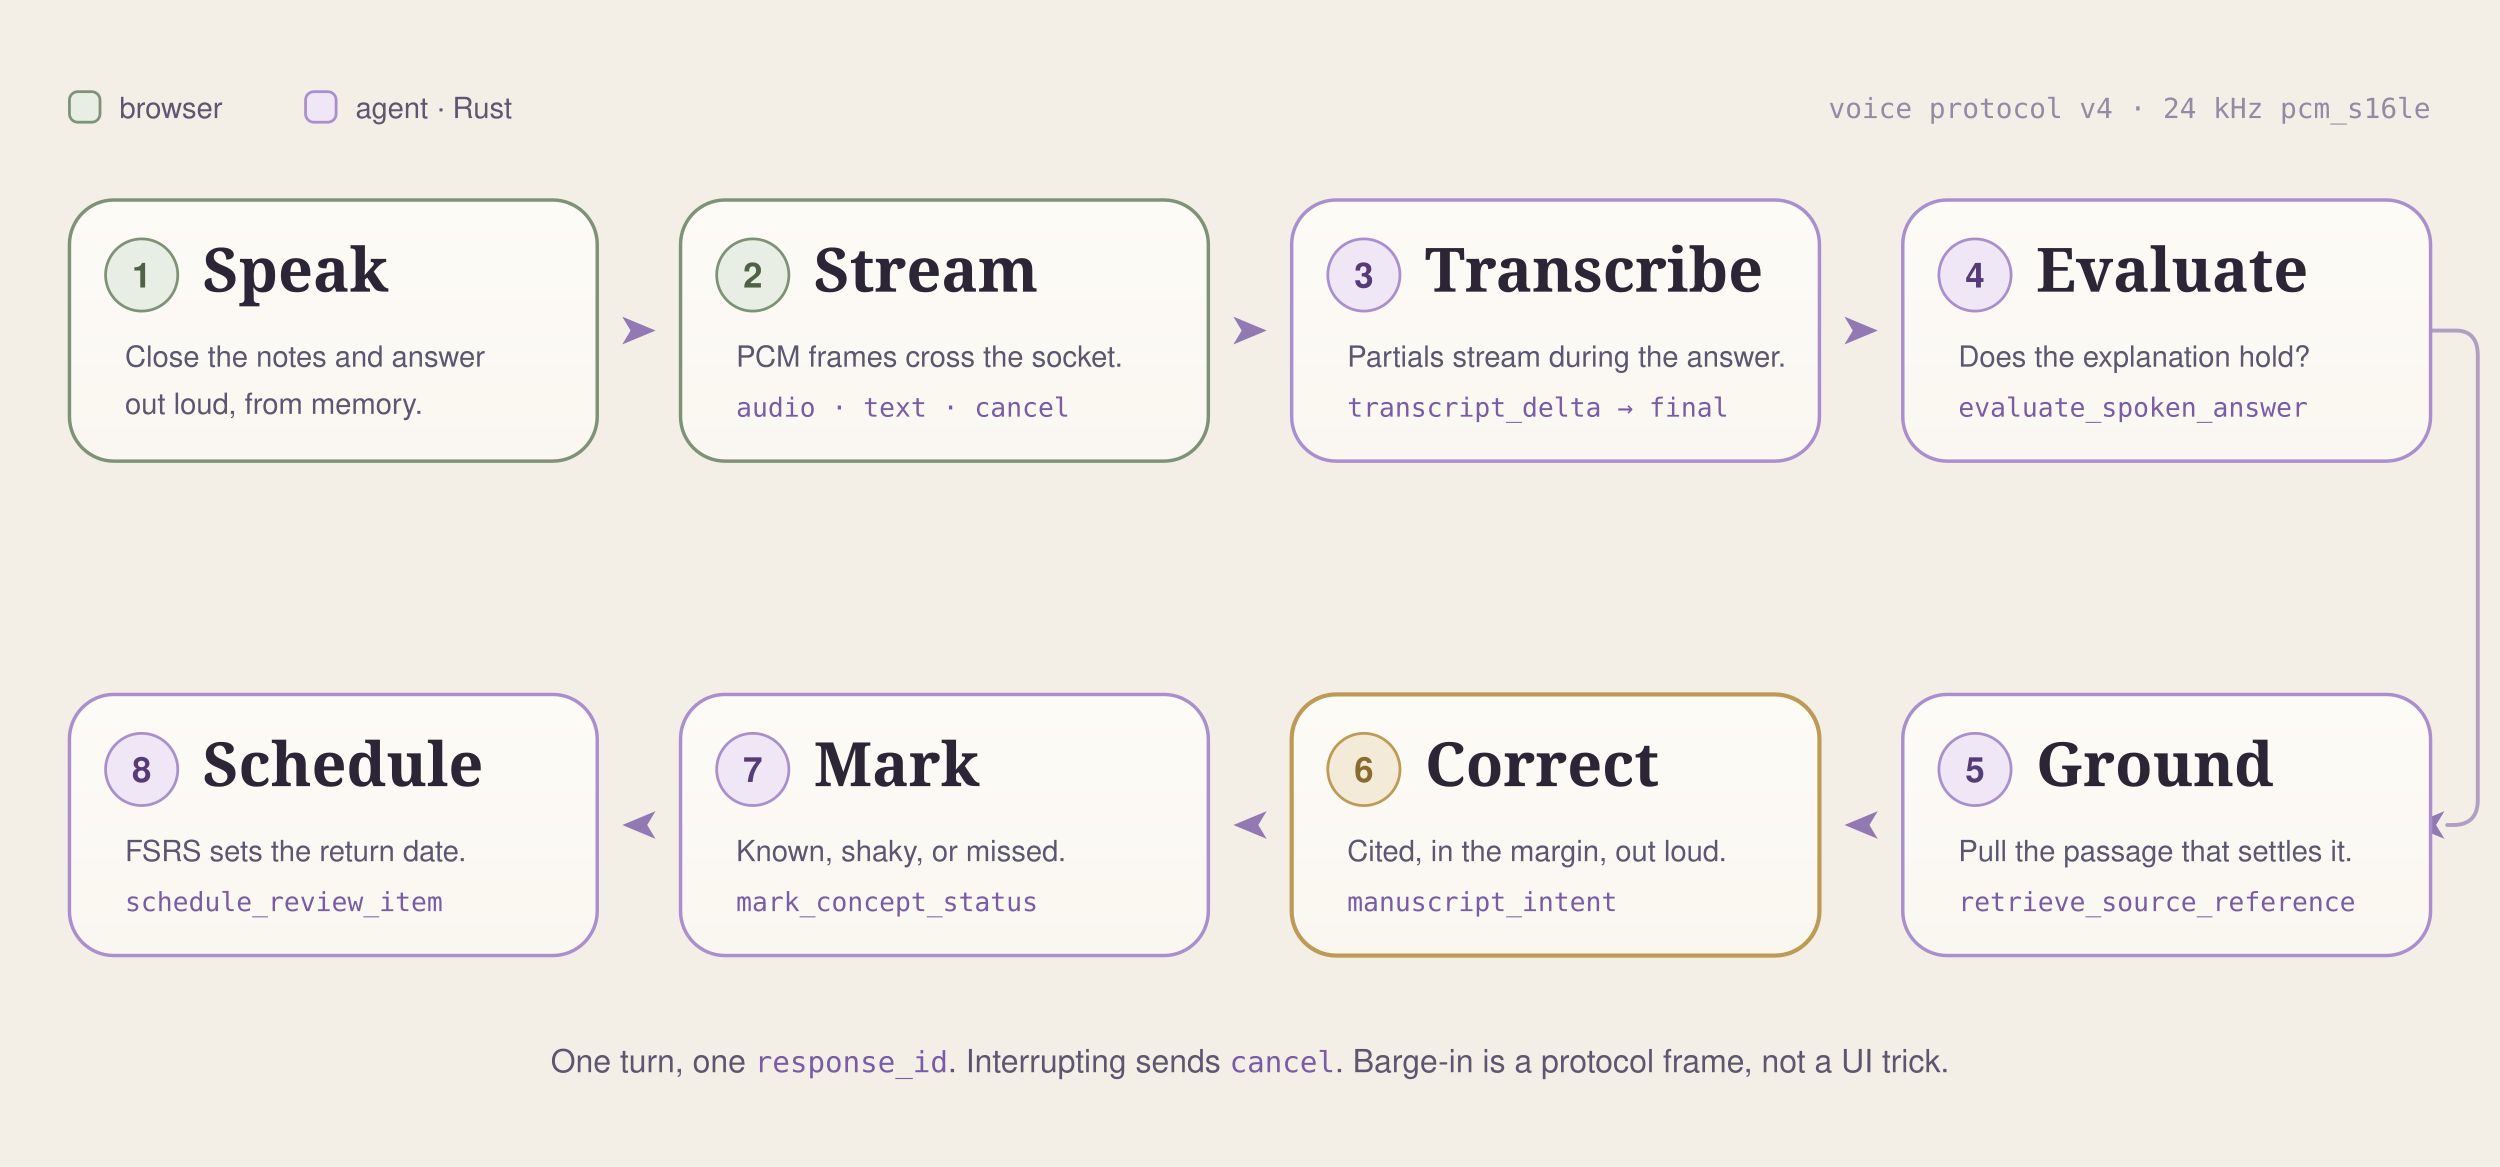
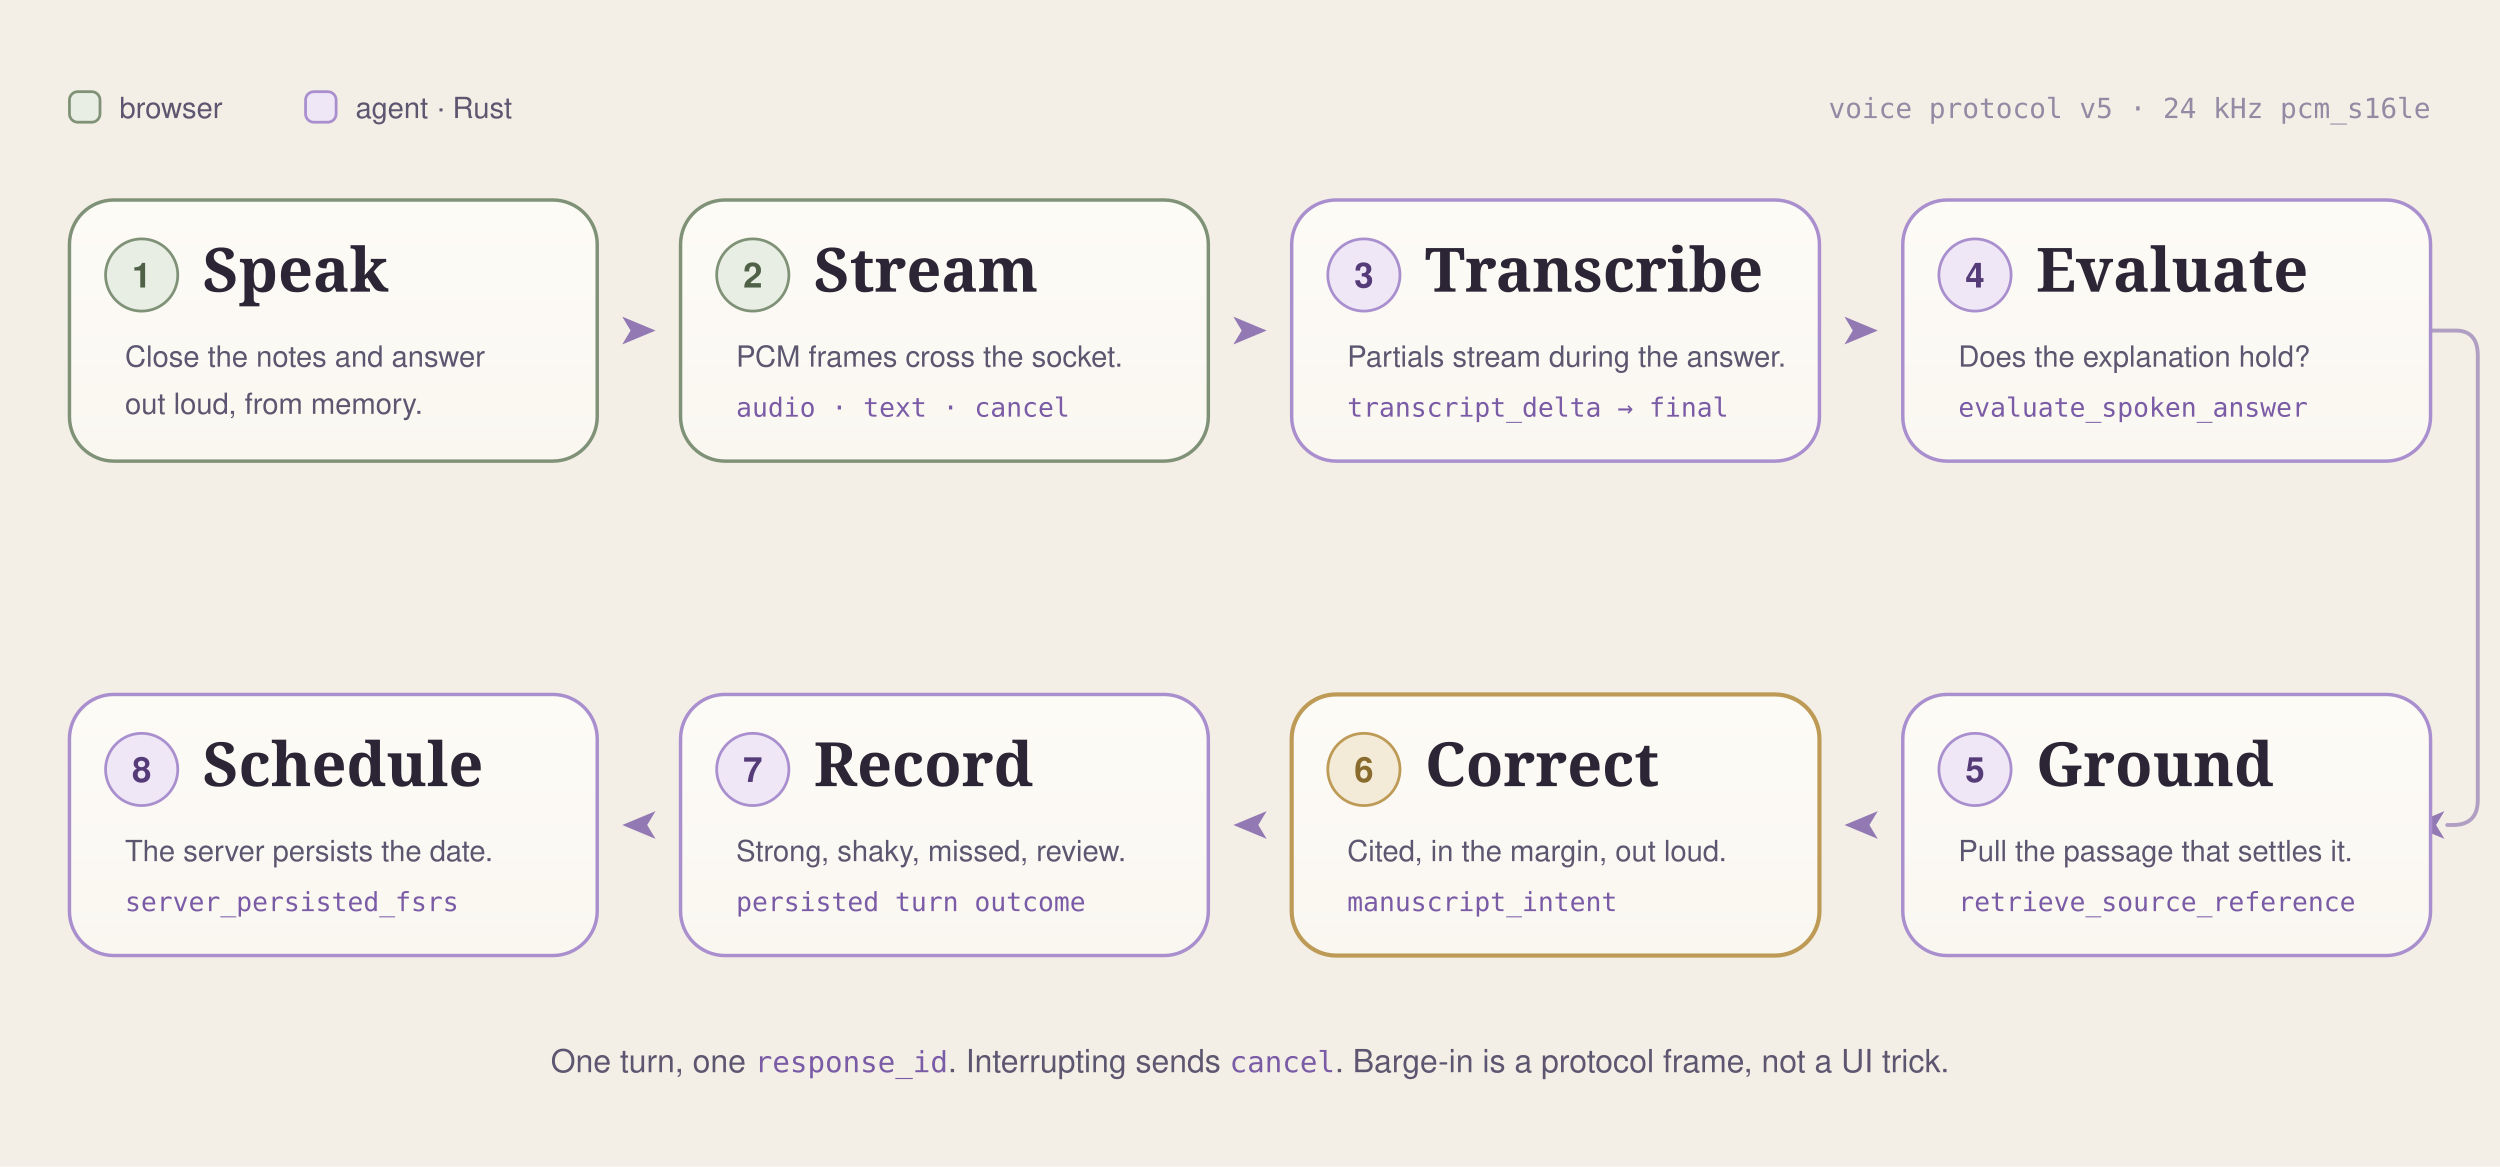
<svg xmlns="http://www.w3.org/2000/svg" viewBox="0 0 900 420" width="900" height="420" role="img" aria-label="Life of a study turn: the learner speaks, audio streams over the WebSocket, the agent transcribes, evaluates the answer, retrieves a grounding source, issues a correction, marks concept mastery, and schedules the review">
  <defs>
    <linearGradient id="lcCard" x1="0" y1="0" x2="0" y2="1">
      <stop offset="0%" stop-color="#fdfbf6" />
      <stop offset="100%" stop-color="#faf7f1" />
    </linearGradient>
    <g id="lcArrow">
      <path d="M -6 -5 L 6 0 L -6 5 L -3 0 Z" fill="#7a5ba6" opacity="0.8" />
    </g>
  </defs>
  <rect width="900" height="420" fill="#f4efe6" />
  <g font-family="'Hanken Grotesk', 'Avenir Next', Helvetica, Arial, sans-serif" font-size="10.5">
    <rect x="25" y="33" width="11" height="11" rx="3" fill="#e9eee4" stroke="#7f9277" stroke-width="1" />
    <text x="43" y="42.5" fill="#5d5670">browser</text>
    <rect x="110" y="33" width="11" height="11" rx="3" fill="#efe7f6" stroke="#a98fce" stroke-width="1" />
    <text x="128" y="42.5" fill="#5d5670">agent · Rust</text>
-     <text x="875" y="42.5" text-anchor="end" font-family="ui-monospace, 'SF Mono', Menlo, Consolas, monospace" font-size="10" fill="#938aa4">voice protocol v4 · 24 kHz pcm_s16le</text>
+     <text x="875" y="42.5" text-anchor="end" font-family="ui-monospace, 'SF Mono', Menlo, Consolas, monospace" font-size="10" fill="#938aa4">voice protocol v5 · 24 kHz pcm_s16le</text>
  </g>
  <use href="#lcArrow" transform="translate(230 119)" />
  <use href="#lcArrow" transform="translate(450 119)" />
  <use href="#lcArrow" transform="translate(670 119)" />
  <path d="M 875 119 H 884 Q 892 119 892 128 V 288 Q 892 297 883 297 H 881" fill="none" stroke="#7a5ba6" stroke-width="1.4" opacity="0.55" stroke-linecap="round" />
  <use href="#lcArrow" transform="translate(874 297) rotate(180)" />
  <use href="#lcArrow" transform="translate(670 297) rotate(180)" />
  <use href="#lcArrow" transform="translate(450 297) rotate(180)" />
  <use href="#lcArrow" transform="translate(230 297) rotate(180)" />
  <g transform="translate(25 72)">
    <rect width="190" height="94" rx="16" fill="url(#lcCard)" stroke="#7f9277" stroke-width="1.25" />
    <circle cx="26" cy="27" r="13" fill="#e9eee4" stroke="#7f9277" stroke-width="1" />
    <text x="26" y="31.5" text-anchor="middle" font-family="'Hanken Grotesk', Helvetica, sans-serif" font-size="12.5" font-weight="600" fill="#4f6247">1</text>
    <text x="48" y="33" font-family="Cormorant, Georgia, serif" font-size="22" font-weight="600" fill="#2c2536">Speak</text>
    <text x="20" y="60" font-family="'Hanken Grotesk', Helvetica, sans-serif" font-size="10.5" fill="#5d5670">Close the notes and answer</text>
    <text x="20" y="77" font-family="'Hanken Grotesk', Helvetica, sans-serif" font-size="10.5" fill="#5d5670">out loud, from memory.</text>
  </g>
  <g transform="translate(245 72)">
    <rect width="190" height="94" rx="16" fill="url(#lcCard)" stroke="#7f9277" stroke-width="1.25" />
    <circle cx="26" cy="27" r="13" fill="#e9eee4" stroke="#7f9277" stroke-width="1" />
    <text x="26" y="31.5" text-anchor="middle" font-family="'Hanken Grotesk', Helvetica, sans-serif" font-size="12.5" font-weight="600" fill="#4f6247">2</text>
    <text x="48" y="33" font-family="Cormorant, Georgia, serif" font-size="22" font-weight="600" fill="#2c2536">Stream</text>
    <text x="20" y="60" font-family="'Hanken Grotesk', Helvetica, sans-serif" font-size="10.5" fill="#5d5670">PCM frames cross the socket.</text>
    <text x="20" y="78" font-family="ui-monospace, 'SF Mono', Menlo, Consolas, monospace" font-size="9.5" fill="#7a5ba6">audio · text · cancel</text>
  </g>
  <g transform="translate(465 72)">
    <rect width="190" height="94" rx="16" fill="url(#lcCard)" stroke="#a98fce" stroke-width="1.25" />
    <circle cx="26" cy="27" r="13" fill="#efe7f6" stroke="#a98fce" stroke-width="1" />
    <text x="26" y="31.5" text-anchor="middle" font-family="'Hanken Grotesk', Helvetica, sans-serif" font-size="12.5" font-weight="600" fill="#553b78">3</text>
    <text x="48" y="33" font-family="Cormorant, Georgia, serif" font-size="22" font-weight="600" fill="#2c2536">Transcribe</text>
    <text x="20" y="60" font-family="'Hanken Grotesk', Helvetica, sans-serif" font-size="10.5" fill="#5d5670">Partials stream during the answer.</text>
    <text x="20" y="78" font-family="ui-monospace, 'SF Mono', Menlo, Consolas, monospace" font-size="9.5" fill="#7a5ba6">transcript_delta → final</text>
  </g>
  <g transform="translate(685 72)">
    <rect width="190" height="94" rx="16" fill="url(#lcCard)" stroke="#a98fce" stroke-width="1.25" />
    <circle cx="26" cy="27" r="13" fill="#efe7f6" stroke="#a98fce" stroke-width="1" />
    <text x="26" y="31.5" text-anchor="middle" font-family="'Hanken Grotesk', Helvetica, sans-serif" font-size="12.5" font-weight="600" fill="#553b78">4</text>
    <text x="48" y="33" font-family="Cormorant, Georgia, serif" font-size="22" font-weight="600" fill="#2c2536">Evaluate</text>
    <text x="20" y="60" font-family="'Hanken Grotesk', Helvetica, sans-serif" font-size="10.5" fill="#5d5670">Does the explanation hold?</text>
    <text x="20" y="78" font-family="ui-monospace, 'SF Mono', Menlo, Consolas, monospace" font-size="9.5" fill="#7a5ba6">evaluate_spoken_answer</text>
  </g>
  <g transform="translate(685 250)">
    <rect width="190" height="94" rx="16" fill="url(#lcCard)" stroke="#a98fce" stroke-width="1.25" />
    <circle cx="26" cy="27" r="13" fill="#efe7f6" stroke="#a98fce" stroke-width="1" />
    <text x="26" y="31.5" text-anchor="middle" font-family="'Hanken Grotesk', Helvetica, sans-serif" font-size="12.5" font-weight="600" fill="#553b78">5</text>
    <text x="48" y="33" font-family="Cormorant, Georgia, serif" font-size="22" font-weight="600" fill="#2c2536">Ground</text>
    <text x="20" y="60" font-family="'Hanken Grotesk', Helvetica, sans-serif" font-size="10.5" fill="#5d5670">Pull the passage that settles it.</text>
    <text x="20" y="78" font-family="ui-monospace, 'SF Mono', Menlo, Consolas, monospace" font-size="9.5" fill="#7a5ba6">retrieve_source_reference</text>
  </g>
  <g transform="translate(465 250)">
    <rect width="190" height="94" rx="16" fill="url(#lcCard)" stroke="#bd9a55" stroke-width="1.5" />
    <circle cx="26" cy="27" r="13" fill="#f3ebd8" stroke="#bd9a55" stroke-width="1" />
    <text x="26" y="31.5" text-anchor="middle" font-family="'Hanken Grotesk', Helvetica, sans-serif" font-size="12.5" font-weight="600" fill="#8a6b2e">6</text>
    <text x="48" y="33" font-family="Cormorant, Georgia, serif" font-size="22" font-weight="600" fill="#2c2536">Correct</text>
    <text x="20" y="60" font-family="'Hanken Grotesk', Helvetica, sans-serif" font-size="10.5" fill="#5d5670">Cited, in the margin, out loud.</text>
    <text x="20" y="78" font-family="ui-monospace, 'SF Mono', Menlo, Consolas, monospace" font-size="9.5" fill="#7a5ba6">manuscript_intent</text>
  </g>
  <g transform="translate(245 250)">
    <rect width="190" height="94" rx="16" fill="url(#lcCard)" stroke="#a98fce" stroke-width="1.25" />
    <circle cx="26" cy="27" r="13" fill="#efe7f6" stroke="#a98fce" stroke-width="1" />
    <text x="26" y="31.5" text-anchor="middle" font-family="'Hanken Grotesk', Helvetica, sans-serif" font-size="12.5" font-weight="600" fill="#553b78">7</text>
-     <text x="48" y="33" font-family="Cormorant, Georgia, serif" font-size="22" font-weight="600" fill="#2c2536">Mark</text>
-     <text x="20" y="60" font-family="'Hanken Grotesk', Helvetica, sans-serif" font-size="10.5" fill="#5d5670">Known, shaky, or missed.</text>
-     <text x="20" y="78" font-family="ui-monospace, 'SF Mono', Menlo, Consolas, monospace" font-size="9.5" fill="#7a5ba6">mark_concept_status</text>
+     <text x="48" y="33" font-family="Cormorant, Georgia, serif" font-size="22" font-weight="600" fill="#2c2536">Record</text>
+     <text x="20" y="60" font-family="'Hanken Grotesk', Helvetica, sans-serif" font-size="10.5" fill="#5d5670">Strong, shaky, missed, review.</text>
+     <text x="20" y="78" font-family="ui-monospace, 'SF Mono', Menlo, Consolas, monospace" font-size="9.5" fill="#7a5ba6">persisted turn outcome</text>
  </g>
  <g transform="translate(25 250)">
    <rect width="190" height="94" rx="16" fill="url(#lcCard)" stroke="#a98fce" stroke-width="1.25" />
    <circle cx="26" cy="27" r="13" fill="#efe7f6" stroke="#a98fce" stroke-width="1" />
    <text x="26" y="31.5" text-anchor="middle" font-family="'Hanken Grotesk', Helvetica, sans-serif" font-size="12.5" font-weight="600" fill="#553b78">8</text>
    <text x="48" y="33" font-family="Cormorant, Georgia, serif" font-size="22" font-weight="600" fill="#2c2536">Schedule</text>
-     <text x="20" y="60" font-family="'Hanken Grotesk', Helvetica, sans-serif" font-size="10.5" fill="#5d5670">FSRS sets the return date.</text>
-     <text x="20" y="78" font-family="ui-monospace, 'SF Mono', Menlo, Consolas, monospace" font-size="9.5" fill="#7a5ba6">schedule_review_item</text>
+     <text x="20" y="60" font-family="'Hanken Grotesk', Helvetica, sans-serif" font-size="10.5" fill="#5d5670">The server persists the date.</text>
+     <text x="20" y="78" font-family="ui-monospace, 'SF Mono', Menlo, Consolas, monospace" font-size="9.5" fill="#7a5ba6">server_persisted_fsrs</text>
  </g>
  <text x="450" y="386" text-anchor="middle" font-family="'Hanken Grotesk', 'Avenir Next', Helvetica, Arial, sans-serif" font-size="11.5" fill="#5d5670">
    One turn, one <tspan font-family="ui-monospace, Menlo, monospace" font-size="10.5" fill="#7a5ba6">response_id</tspan>. Interrupting sends <tspan font-family="ui-monospace, Menlo, monospace" font-size="10.5" fill="#7a5ba6">cancel</tspan>. Barge-in is a protocol frame, not a UI trick.
  </text>
</svg>
